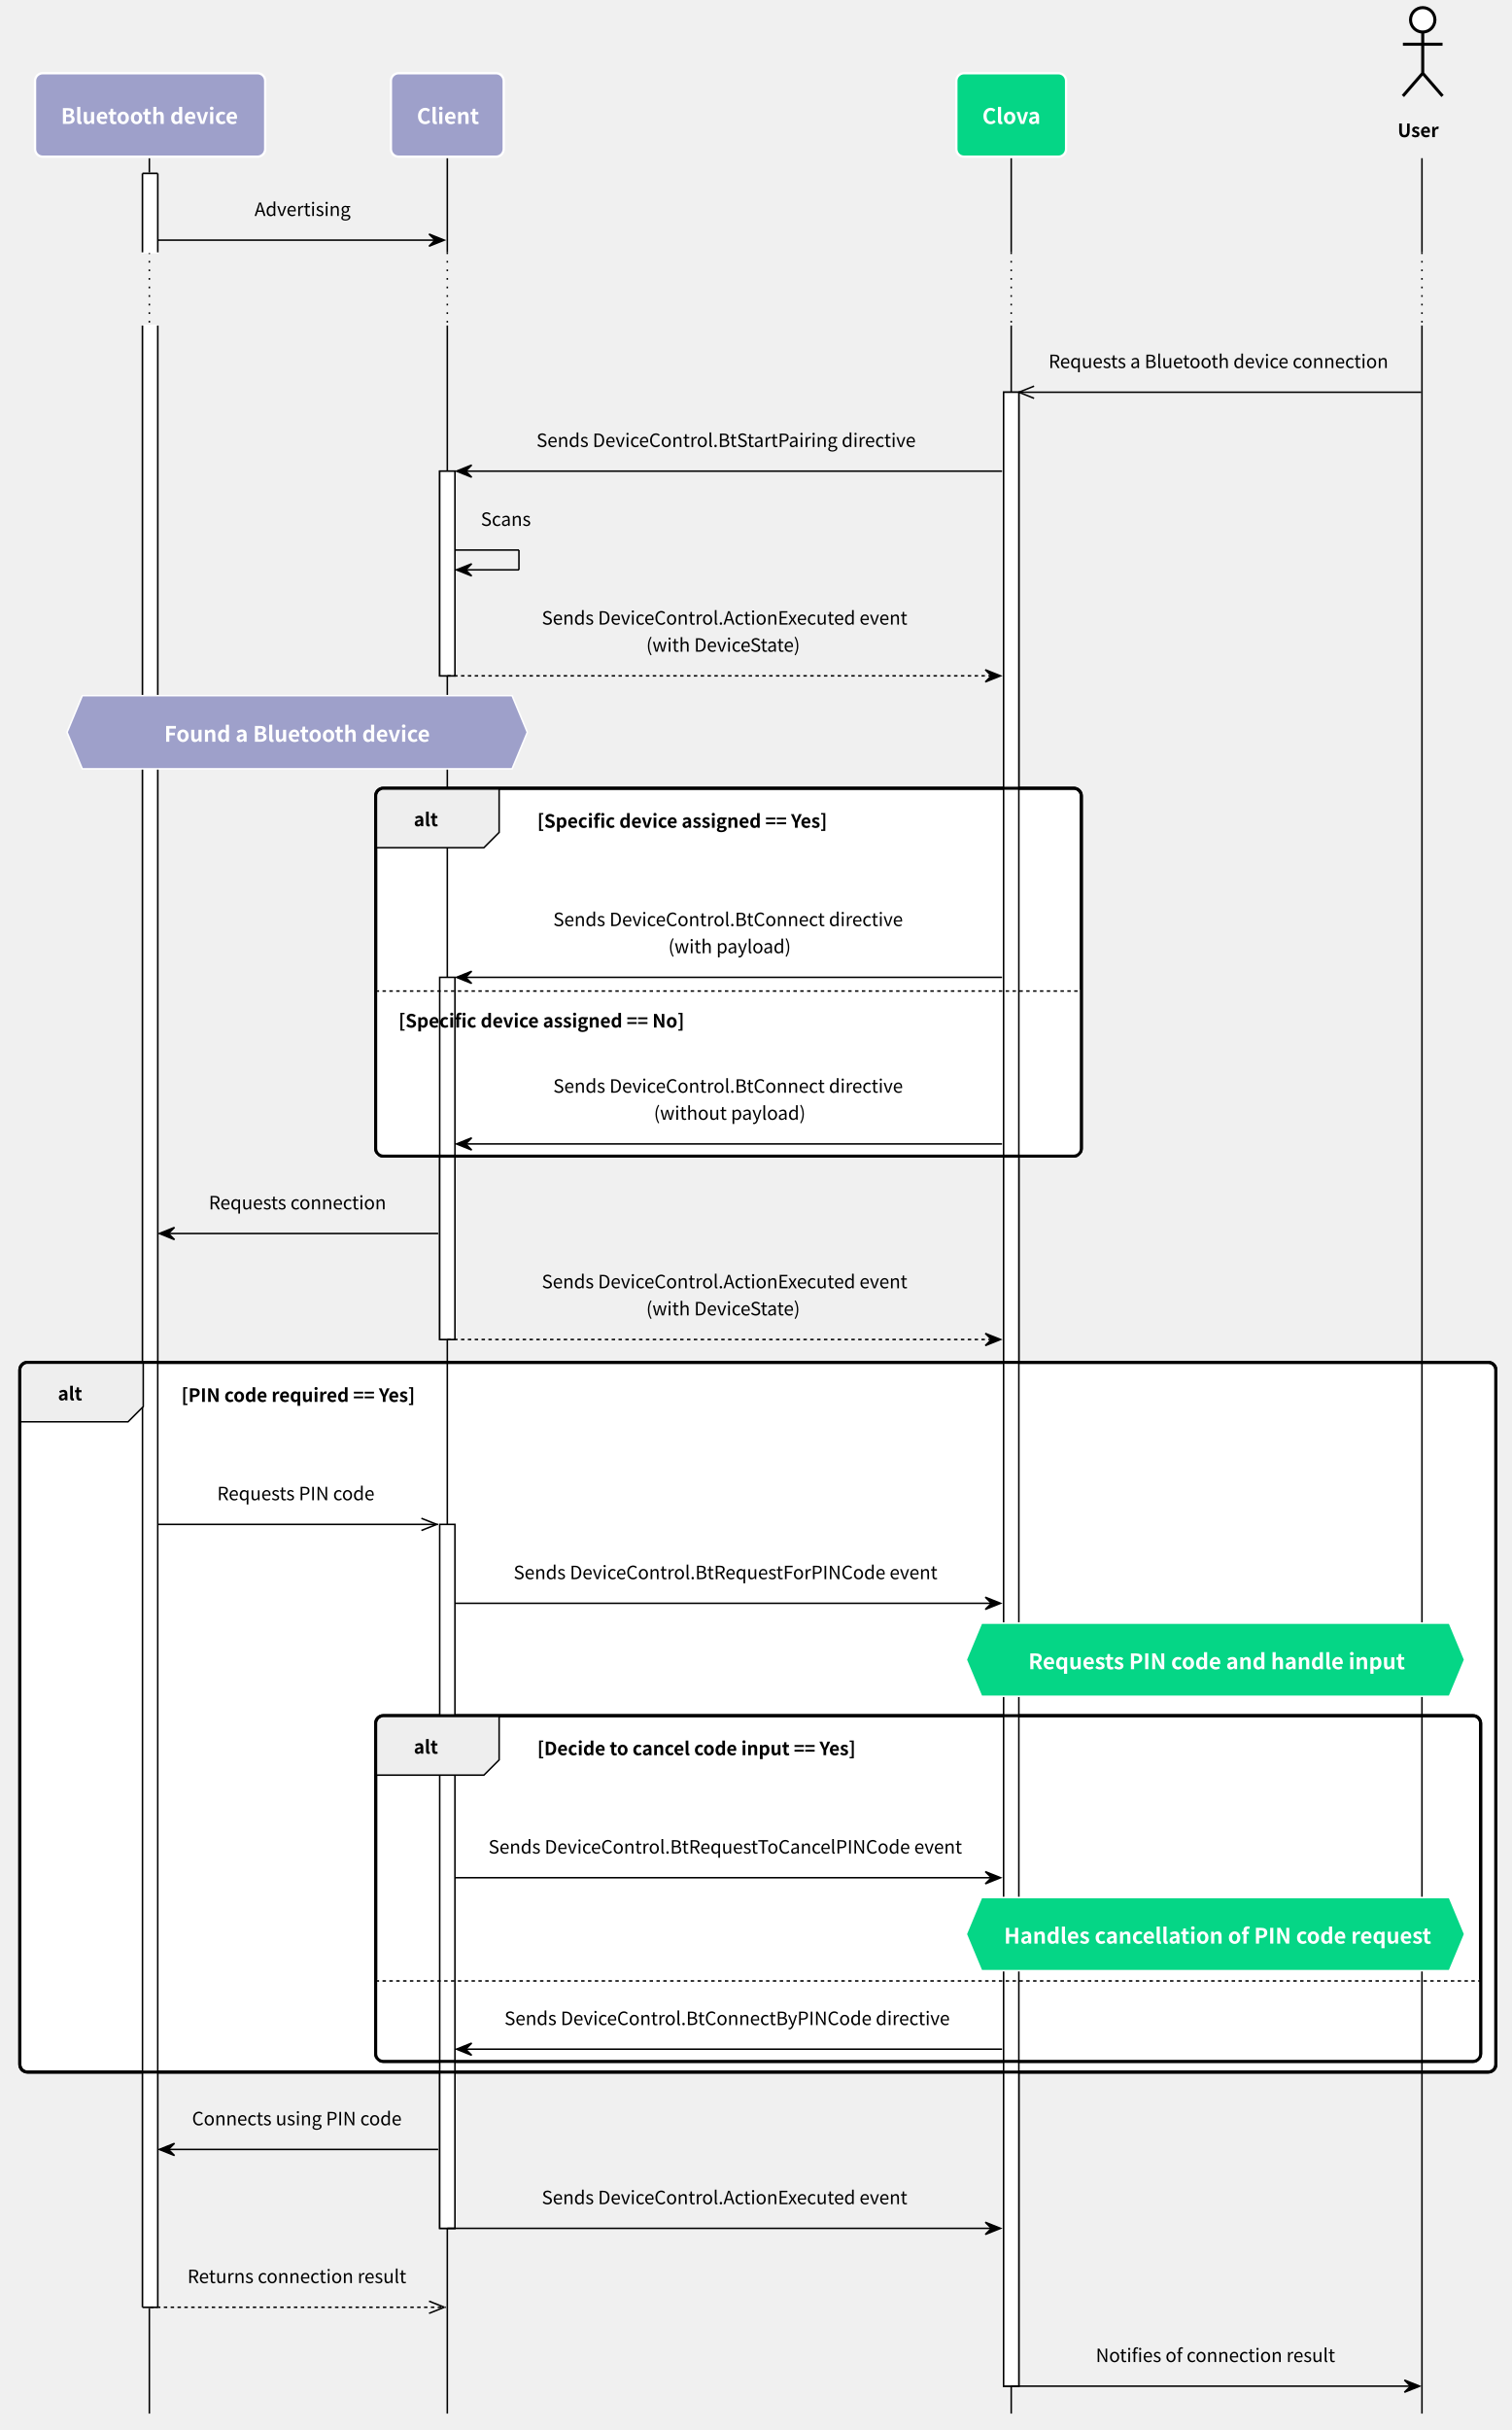
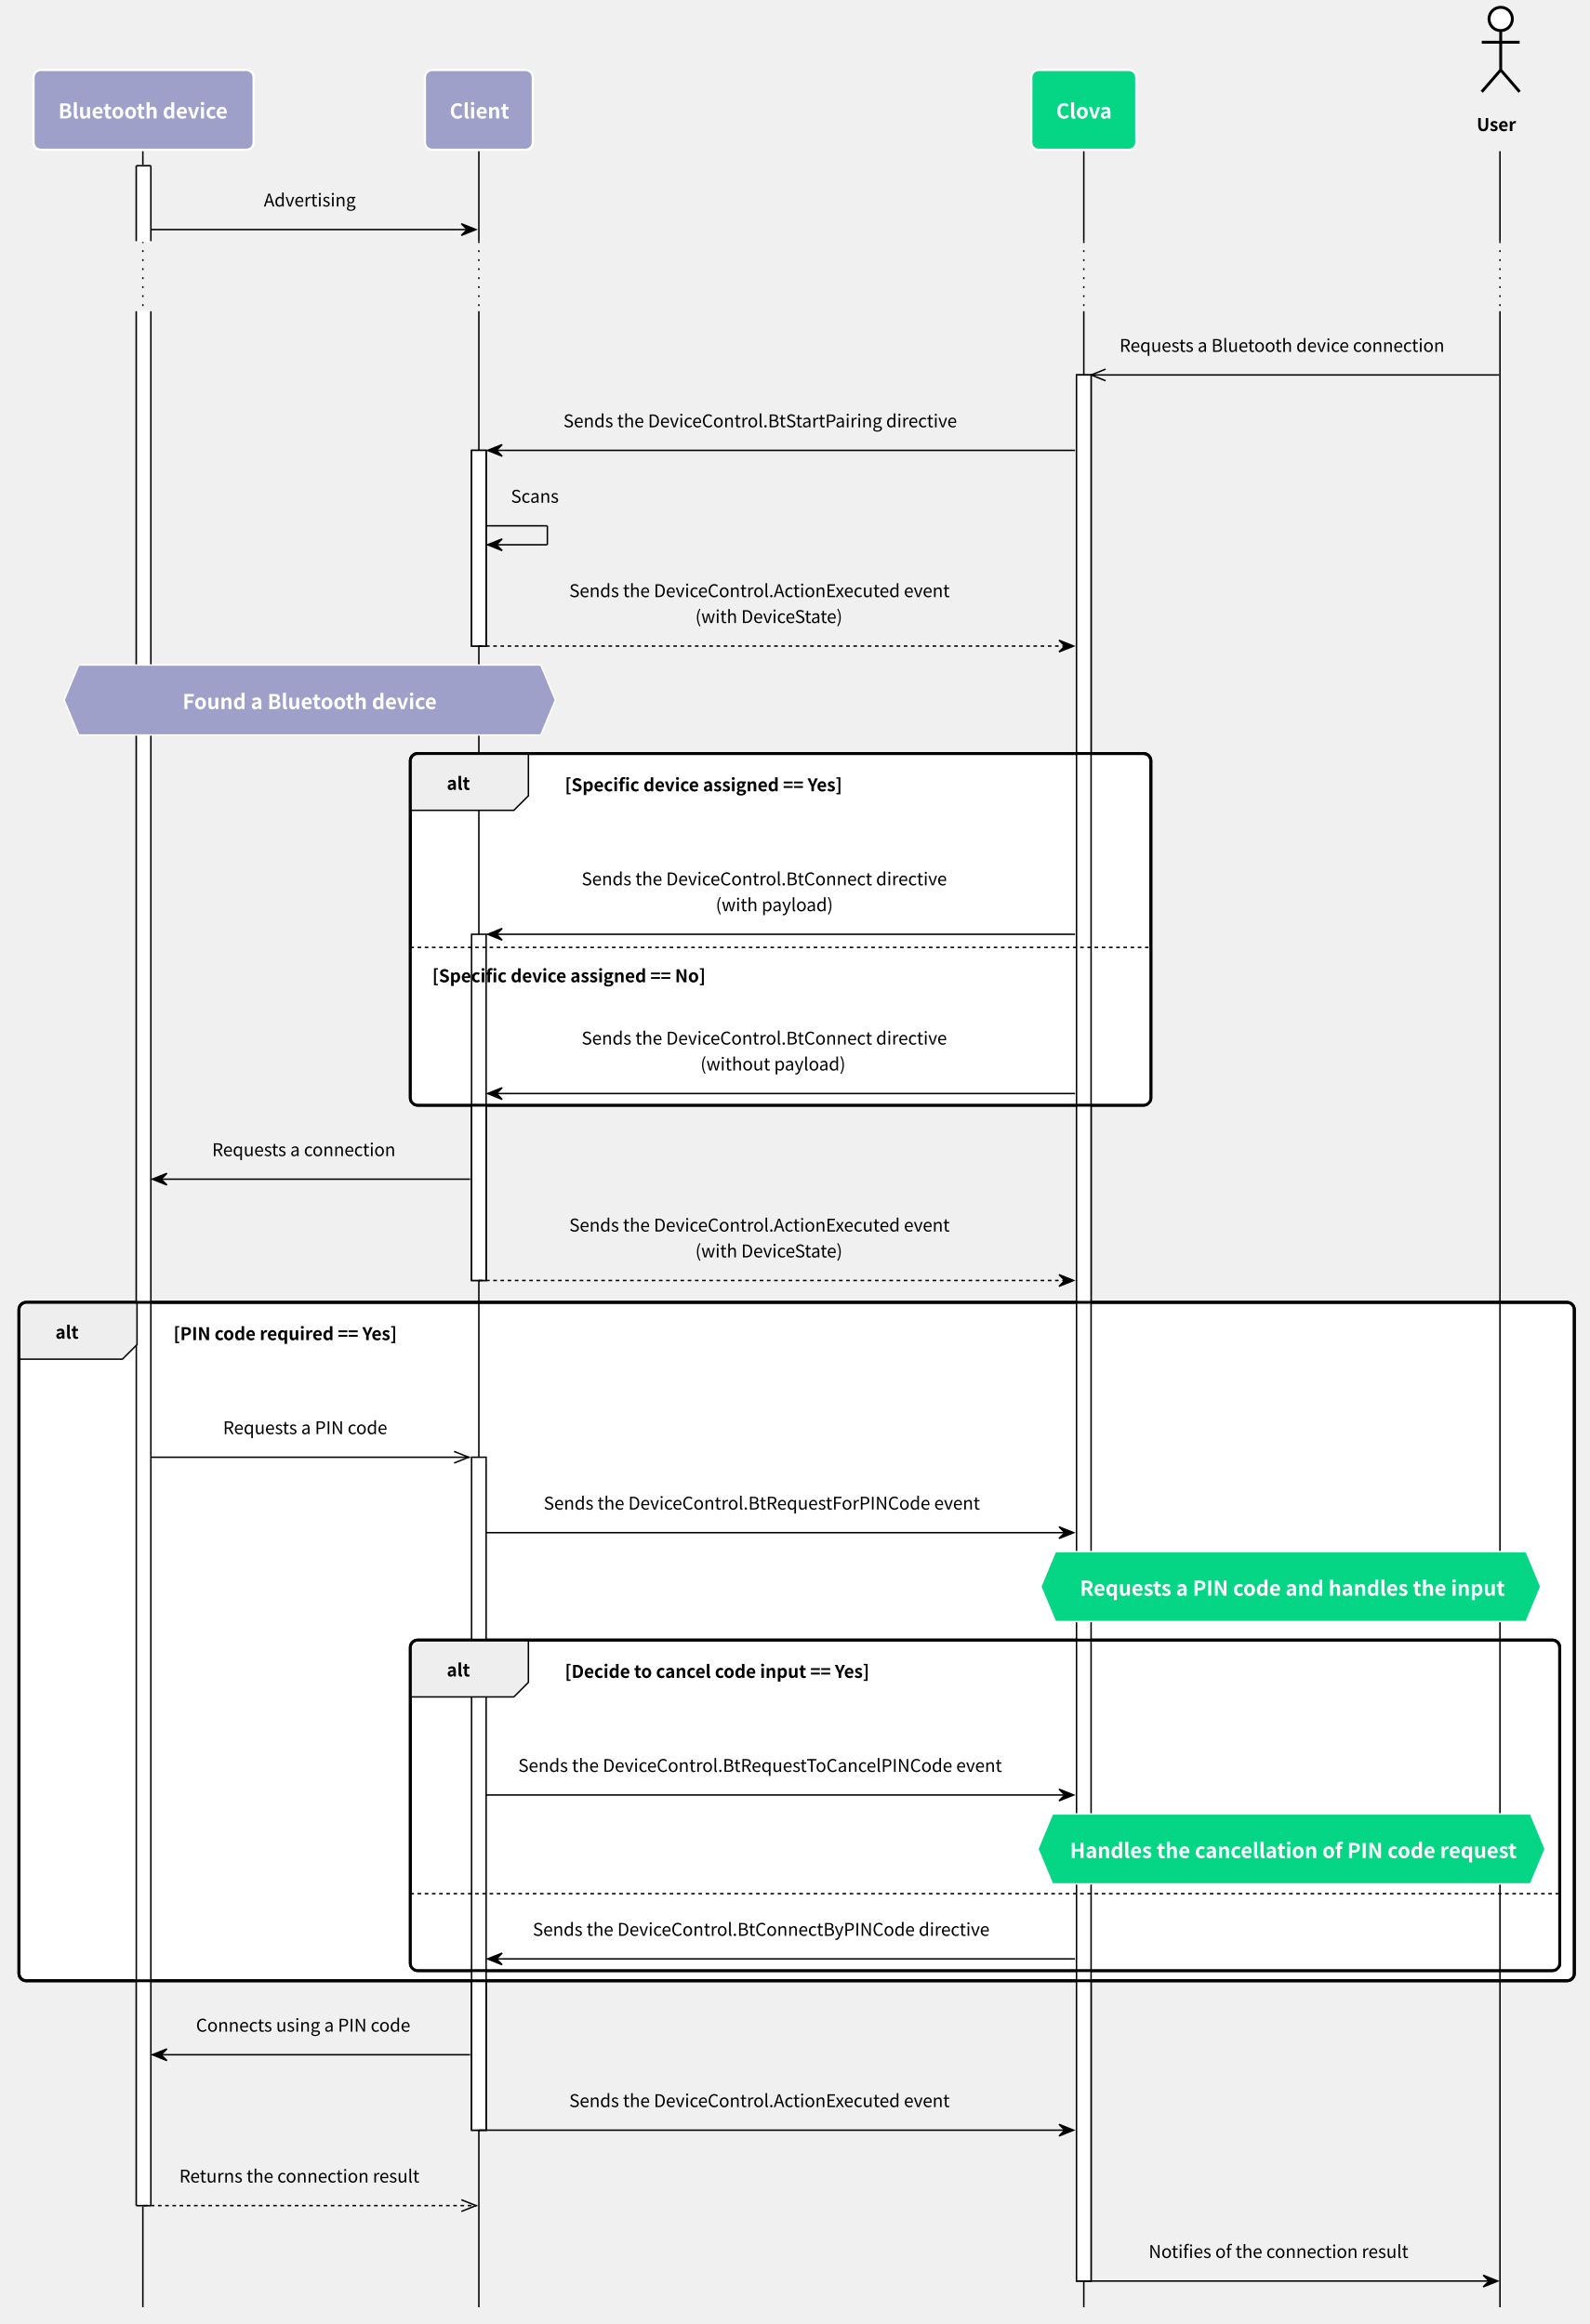
- <svg xmlns="http://www.w3.org/2000/svg" contentScriptType="application/ecmascript" contentStyleType="text/css" height="1419.929px" preserveAspectRatio="none" style="width:883px;height:1419px;" version="1.1" viewBox="0 0 883 1419" width="883.116px" zoomAndPan="magnify">
+ <svg xmlns="http://www.w3.org/2000/svg" contentScriptType="application/ecmascript" contentStyleType="text/css" height="1291.26px" preserveAspectRatio="none" style="width:883px;height:1291px;" version="1.1" viewBox="0 0 883 1291" width="883.238px" zoomAndPan="magnify">
  <defs />
  <g>
-     <rect fill="#FFFFFF" height="46.079" style="stroke: #FFFFFF; stroke-width: 0.89;" width="8.902" x="83.237" y="101.273" />
-     <line style="stroke: #000000; stroke-width: 0.89;" x1="83.237" x2="83.237" y1="101.273" y2="147.352" />
-     <line style="stroke: #000000; stroke-width: 0.89;" x1="92.14" x2="92.14" y1="101.273" y2="147.352" />
-     <line style="stroke: #000000; stroke-width: 0.89;" x1="83.237" x2="92.14" y1="101.273" y2="101.273" />
-     <rect fill="#FFFFFF" height="1157.238" style="stroke: #FFFFFF; stroke-width: 0.89;" width="8.902" x="83.237" y="190.084" />
-     <line style="stroke: #000000; stroke-width: 0.89;" x1="83.237" x2="83.237" y1="190.084" y2="1347.321" />
-     <line style="stroke: #000000; stroke-width: 0.89;" x1="92.14" x2="92.14" y1="190.084" y2="1347.321" />
-     <line style="stroke: #000000; stroke-width: 0.89;" x1="83.237" x2="92.14" y1="1347.321" y2="1347.321" />
-     <rect fill="#FFFFFF" height="119.541" style="stroke: #000000; stroke-width: 0.89;" width="8.902" x="256.834" y="275.119" />
-     <rect fill="#FFFFFF" height="211.485" style="stroke: #000000; stroke-width: 0.89;" width="8.902" x="256.834" y="570.714" />
-     <rect fill="#FFFFFF" height="411.076" style="stroke: #000000; stroke-width: 0.89;" width="8.902" x="256.834" y="890.167" />
-     <rect fill="#FFFFFF" height="1164.36" style="stroke: #000000; stroke-width: 0.89;" width="8.902" x="586.221" y="229.04" />
-     <rect fill="#FFFFFF" height="214.832" rx="4.451" ry="4.451" style="stroke: #000000; stroke-width: 1.78;" width="412.18" x="219.444" y="460.288" />
-     <rect fill="#FFFFFF" height="97.285" style="stroke: none; stroke-width: 0.89;" width="412.18" x="219.444" y="577.836" />
-     <rect fill="#FFFFFF" height="414.423" rx="4.451" ry="4.451" style="stroke: #000000; stroke-width: 1.78;" width="862.195" x="11.573" y="795.552" />
-     <rect fill="#FFFFFF" height="201.87" rx="4.451" ry="4.451" style="stroke: #000000; stroke-width: 1.78;" width="645.422" x="219.444" y="1001.874" />
-     <rect fill="#FFFFFF" height="47.859" style="stroke: none; stroke-width: 0.89;" width="645.422" x="219.444" y="1155.885" />
-     <line style="stroke: #000000; stroke-width: 0.89;" x1="87.243" x2="87.243" y1="92.371" y2="147.352" />
-     <line style="stroke: #000000; stroke-width: 0.89; stroke-dasharray: 1.0,4.0;" x1="87.243" x2="87.243" y1="147.352" y2="190.084" />
-     <line style="stroke: #000000; stroke-width: 0.89;" x1="87.243" x2="87.243" y1="190.084" y2="1409.424" />
-     <line style="stroke: #000000; stroke-width: 0.89;" x1="261.285" x2="261.285" y1="92.371" y2="147.352" />
-     <line style="stroke: #000000; stroke-width: 0.89; stroke-dasharray: 1.0,4.0;" x1="261.285" x2="261.285" y1="147.352" y2="190.084" />
-     <line style="stroke: #000000; stroke-width: 0.89;" x1="261.285" x2="261.285" y1="190.084" y2="1409.424" />
-     <line style="stroke: #000000; stroke-width: 0.89;" x1="590.673" x2="590.673" y1="92.371" y2="147.352" />
-     <line style="stroke: #000000; stroke-width: 0.89; stroke-dasharray: 1.0,4.0;" x1="590.673" x2="590.673" y1="147.352" y2="190.084" />
-     <line style="stroke: #000000; stroke-width: 0.89;" x1="590.673" x2="590.673" y1="190.084" y2="1409.424" />
-     <line style="stroke: #000000; stroke-width: 0.89;" x1="830.592" x2="830.592" y1="92.371" y2="147.352" />
-     <line style="stroke: #000000; stroke-width: 0.89; stroke-dasharray: 1.0,4.0;" x1="830.592" x2="830.592" y1="147.352" y2="190.084" />
-     <line style="stroke: #000000; stroke-width: 0.89;" x1="830.592" x2="830.592" y1="190.084" y2="1409.424" />
-     <rect fill="#9EA0CA" height="48.714" rx="4.451" ry="4.451" style="stroke: #FFFFFF; stroke-width: 1.335;" width="134.426" x="20.476" y="42.767" />
-     <text fill="#FFFFFF" font-family="Noto Sans CJK KR" font-size="12.463" font-weight="bold" lengthAdjust="spacingAndGlyphs" textLength="104.158" x="35.609" y="72.359">Bluetooth device</text>
-     <rect fill="#9EA0CA" height="48.714" rx="4.451" ry="4.451" style="stroke: #FFFFFF; stroke-width: 1.335;" width="65.878" x="228.346" y="42.767" />
-     <text fill="#FFFFFF" font-family="Noto Sans CJK KR" font-size="12.463" font-weight="bold" lengthAdjust="spacingAndGlyphs" textLength="35.609" x="243.48" y="72.359">Client</text>
-     <rect fill="#05D686" height="48.714" rx="4.451" ry="4.451" style="stroke: #FFFFFF; stroke-width: 1.335;" width="64.097" x="558.624" y="42.767" />
-     <text fill="#FFFFFF" font-family="Noto Sans CJK KR" font-size="12.463" font-weight="bold" lengthAdjust="spacingAndGlyphs" textLength="33.829" x="573.758" y="72.359">Clova</text>
-     <text fill="#000000" font-family="Noto Sans CJK KR" font-size="10.683" font-weight="bold" lengthAdjust="spacingAndGlyphs" textLength="24.036" x="816.348" y="80.05">User</text>
-     <ellipse cx="831.037" cy="11.573" fill="#FFFFFF" rx="7.122" ry="7.122" style="stroke: #000000; stroke-width: 1.78;" />
-     <path d="M831.037,18.695 L831.037,42.731 M819.464,25.817 L842.61,25.817 M831.037,42.731 L819.464,56.085 M831.037,42.731 L842.61,56.085 " fill="none" style="stroke: #000000; stroke-width: 1.78;" />
-     <rect fill="#FFFFFF" height="46.079" style="stroke: #FFFFFF; stroke-width: 0.89;" width="8.902" x="83.237" y="101.273" />
-     <line style="stroke: #000000; stroke-width: 0.89;" x1="83.237" x2="83.237" y1="101.273" y2="147.352" />
-     <line style="stroke: #000000; stroke-width: 0.89;" x1="92.14" x2="92.14" y1="101.273" y2="147.352" />
-     <line style="stroke: #000000; stroke-width: 0.89;" x1="83.237" x2="92.14" y1="101.273" y2="101.273" />
-     <rect fill="#FFFFFF" height="1157.238" style="stroke: #FFFFFF; stroke-width: 0.89;" width="8.902" x="83.237" y="190.084" />
-     <line style="stroke: #000000; stroke-width: 0.89;" x1="83.237" x2="83.237" y1="190.084" y2="1347.321" />
-     <line style="stroke: #000000; stroke-width: 0.89;" x1="92.14" x2="92.14" y1="190.084" y2="1347.321" />
-     <line style="stroke: #000000; stroke-width: 0.89;" x1="83.237" x2="92.14" y1="1347.321" y2="1347.321" />
-     <rect fill="#FFFFFF" height="119.541" style="stroke: #000000; stroke-width: 0.89;" width="8.902" x="256.834" y="275.119" />
-     <rect fill="#FFFFFF" height="211.485" style="stroke: #000000; stroke-width: 0.89;" width="8.902" x="256.834" y="570.714" />
-     <rect fill="#FFFFFF" height="411.076" style="stroke: #000000; stroke-width: 0.89;" width="8.902" x="256.834" y="890.167" />
-     <rect fill="#FFFFFF" height="1164.36" style="stroke: #000000; stroke-width: 0.89;" width="8.902" x="586.221" y="229.04" />
-     <polygon fill="#000000" points="250.602,136.669,259.504,140.23,250.602,143.791,254.163,140.23" style="stroke: #000000; stroke-width: 0.89;" />
-     <line style="stroke: #000000; stroke-width: 0.89;" x1="92.14" x2="255.943" y1="140.23" y2="140.23" />
-     <text fill="#000000" font-family="Noto Sans CJK KR" font-size="10.683" lengthAdjust="spacingAndGlyphs" textLength="56.085" x="148.67" y="126.129">Advertising</text>
-     <line style="stroke: #000000; stroke-width: 0.89;" x1="595.124" x2="604.026" y1="229.04" y2="225.479" />
-     <line style="stroke: #000000; stroke-width: 0.89;" x1="595.124" x2="604.026" y1="229.04" y2="232.601" />
-     <line style="stroke: #000000; stroke-width: 0.89;" x1="595.124" x2="830.147" y1="229.04" y2="229.04" />
-     <text fill="#000000" font-family="Noto Sans CJK KR" font-size="10.683" lengthAdjust="spacingAndGlyphs" textLength="201.194" x="612.484" y="214.939">Requests a Bluetooth device connection</text>
-     <polygon fill="#000000" points="275.529,271.558,266.626,275.119,275.529,278.68,271.968,275.119" style="stroke: #000000; stroke-width: 0.89;" />
-     <line style="stroke: #000000; stroke-width: 0.89;" x1="270.187" x2="585.331" y1="275.119" y2="275.119" />
-     <text fill="#000000" font-family="Noto Sans CJK KR" font-size="10.683" lengthAdjust="spacingAndGlyphs" textLength="225.23" x="313.364" y="261.018">Sends DeviceControl.BtStartPairing directive</text>
-     <line style="stroke: #000000; stroke-width: 0.89;" x1="265.736" x2="303.126" y1="321.198" y2="321.198" />
-     <line style="stroke: #000000; stroke-width: 0.89;" x1="303.126" x2="303.126" y1="321.198" y2="332.771" />
-     <line style="stroke: #000000; stroke-width: 0.89;" x1="266.626" x2="303.126" y1="332.771" y2="332.771" />
-     <polygon fill="#000000" points="275.529,329.21,266.626,332.771,275.529,336.332,271.968,332.771" style="stroke: #000000; stroke-width: 0.89;" />
-     <text fill="#000000" font-family="Noto Sans CJK KR" font-size="10.683" lengthAdjust="spacingAndGlyphs" textLength="29.378" x="280.87" y="307.096">Scans</text>
-     <polygon fill="#000000" points="575.539,391.099,584.441,394.66,575.539,398.221,579.1,394.66" style="stroke: #000000; stroke-width: 0.89;" />
-     <line style="stroke: #000000; stroke-width: 0.89; stroke-dasharray: 2.0,2.0;" x1="261.285" x2="580.88" y1="394.66" y2="394.66" />
-     <text fill="#000000" font-family="Noto Sans CJK KR" font-size="10.683" lengthAdjust="spacingAndGlyphs" textLength="214.547" x="316.479" y="364.748">Sends DeviceControl.ActionExecuted event</text>
-     <text fill="#000000" font-family="Noto Sans CJK KR" font-size="10.683" lengthAdjust="spacingAndGlyphs" textLength="92.585" x="377.461" y="380.559">(with DeviceState)</text>
-     <polygon fill="#9EA0CA" points="48.073,406.233,299.12,406.233,308.022,427.599,299.12,448.965,48.073,448.965,39.17,427.599,48.073,406.233" style="stroke: #FFFFFF; stroke-width: 0.89;" />
-     <text fill="#FFFFFF" font-family="Noto Sans CJK KR" font-size="12.463" font-weight="bold" lengthAdjust="spacingAndGlyphs" textLength="155.792" x="95.923" y="433.154">Found a Bluetooth device</text>
-     <path d="M223.895,460.288 L291.553,460.288 L291.553,486.105 L282.651,495.008 L219.444,495.008 L219.444,464.74 " fill="#EEEEEE" style="stroke: #000000; stroke-width: 0.89;" />
-     <rect fill="none" height="214.832" rx="4.451" ry="4.451" style="stroke: #000000; stroke-width: 1.78;" width="412.18" x="219.444" y="460.288" />
-     <text fill="#000000" font-family="Noto Sans CJK KR" font-size="10.683" font-weight="bold" lengthAdjust="spacingAndGlyphs" textLength="14.244" x="241.7" y="482.473">alt</text>
-     <text fill="#000000" font-family="Noto Sans CJK KR" font-size="10.683" font-weight="bold" lengthAdjust="spacingAndGlyphs" textLength="172.706" x="313.809" y="483.363">[Specific device assigned == Yes]</text>
-     <polygon fill="#000000" points="275.529,567.153,266.626,570.714,275.529,574.275,271.968,570.714" style="stroke: #000000; stroke-width: 0.89;" />
-     <line style="stroke: #000000; stroke-width: 0.89;" x1="270.187" x2="585.331" y1="570.714" y2="570.714" />
-     <text fill="#000000" font-family="Noto Sans CJK KR" font-size="10.683" lengthAdjust="spacingAndGlyphs" textLength="205.645" x="323.156" y="540.802">Sends DeviceControl.BtConnect directive</text>
-     <text fill="#000000" font-family="Noto Sans CJK KR" font-size="10.683" lengthAdjust="spacingAndGlyphs" textLength="71.219" x="390.369" y="556.612">(with payload)</text>
-     <line style="stroke: #000000; stroke-width: 0.89; stroke-dasharray: 2.0,2.0;" x1="219.444" x2="631.624" y1="578.726" y2="578.726" />
-     <text fill="#000000" font-family="Noto Sans CJK KR" font-size="10.683" font-weight="bold" lengthAdjust="spacingAndGlyphs" textLength="170.035" x="232.797" y="600.02">[Specific device assigned == No]</text>
-     <polygon fill="#000000" points="275.529,664.438,266.626,667.999,275.529,671.56,271.968,667.999" style="stroke: #000000; stroke-width: 0.89;" />
-     <line style="stroke: #000000; stroke-width: 0.89;" x1="270.187" x2="585.331" y1="667.999" y2="667.999" />
-     <text fill="#000000" font-family="Noto Sans CJK KR" font-size="10.683" lengthAdjust="spacingAndGlyphs" textLength="205.645" x="323.156" y="638.087">Sends DeviceControl.BtConnect directive</text>
-     <text fill="#000000" font-family="Noto Sans CJK KR" font-size="10.683" lengthAdjust="spacingAndGlyphs" textLength="88.133" x="381.912" y="653.897">(without payload)</text>
-     <polygon fill="#000000" points="101.932,716.748,93.03,720.309,101.932,723.87,98.371,720.309" style="stroke: #000000; stroke-width: 0.89;" />
-     <line style="stroke: #000000; stroke-width: 0.89;" x1="96.591" x2="255.943" y1="720.309" y2="720.309" />
-     <text fill="#000000" font-family="Noto Sans CJK KR" font-size="10.683" lengthAdjust="spacingAndGlyphs" textLength="105.048" x="121.963" y="706.208">Requests connection</text>
-     <polygon fill="#000000" points="575.539,778.638,584.441,782.198,575.539,785.759,579.1,782.198" style="stroke: #000000; stroke-width: 0.89;" />
-     <line style="stroke: #000000; stroke-width: 0.89; stroke-dasharray: 2.0,2.0;" x1="261.285" x2="580.88" y1="782.198" y2="782.198" />
-     <text fill="#000000" font-family="Noto Sans CJK KR" font-size="10.683" lengthAdjust="spacingAndGlyphs" textLength="214.547" x="316.479" y="752.287">Sends DeviceControl.ActionExecuted event</text>
-     <text fill="#000000" font-family="Noto Sans CJK KR" font-size="10.683" lengthAdjust="spacingAndGlyphs" textLength="92.585" x="377.461" y="768.097">(with DeviceState)</text>
-     <path d="M16.024,795.552 L83.682,795.552 L83.682,821.369 L74.78,830.271 L11.573,830.271 L11.573,800.003 " fill="#EEEEEE" style="stroke: #000000; stroke-width: 0.89;" />
-     <rect fill="none" height="414.423" rx="4.451" ry="4.451" style="stroke: #000000; stroke-width: 1.78;" width="862.195" x="11.573" y="795.552" />
-     <text fill="#000000" font-family="Noto Sans CJK KR" font-size="10.683" font-weight="bold" lengthAdjust="spacingAndGlyphs" textLength="14.244" x="33.829" y="817.737">alt</text>
-     <text fill="#000000" font-family="Noto Sans CJK KR" font-size="10.683" font-weight="bold" lengthAdjust="spacingAndGlyphs" textLength="140.658" x="105.938" y="818.627">[PIN code required == Yes]</text>
-     <line style="stroke: #000000; stroke-width: 0.89;" x1="255.053" x2="246.151" y1="890.167" y2="886.606" />
-     <line style="stroke: #000000; stroke-width: 0.89;" x1="255.053" x2="246.151" y1="890.167" y2="893.727" />
-     <line style="stroke: #000000; stroke-width: 0.89;" x1="92.14" x2="255.943" y1="890.167" y2="890.167" />
-     <text fill="#000000" font-family="Noto Sans CJK KR" font-size="10.683" lengthAdjust="spacingAndGlyphs" textLength="95.255" x="126.859" y="876.065">Requests PIN code</text>
-     <polygon fill="#000000" points="575.539,932.684,584.441,936.245,575.539,939.806,579.1,936.245" style="stroke: #000000; stroke-width: 0.89;" />
-     <line style="stroke: #000000; stroke-width: 0.89;" x1="265.736" x2="580.88" y1="936.245" y2="936.245" />
-     <text fill="#000000" font-family="Noto Sans CJK KR" font-size="10.683" lengthAdjust="spacingAndGlyphs" textLength="251.937" x="300.01" y="922.144">Sends DeviceControl.BtRequestForPINCode event</text>
-     <polygon fill="#05D686" points="573.313,947.818,846.616,947.818,855.519,969.184,846.616,990.55,573.313,990.55,564.411,969.184,573.313,947.818" style="stroke: #FFFFFF; stroke-width: 0.89;" />
-     <text fill="#FFFFFF" font-family="Noto Sans CJK KR" font-size="12.463" font-weight="bold" lengthAdjust="spacingAndGlyphs" textLength="218.999" x="600.688" y="974.739">Requests PIN code and handle input</text>
-     <path d="M223.895,1001.874 L291.553,1001.874 L291.553,1027.69 L282.651,1036.593 L219.444,1036.593 L219.444,1006.325 " fill="#EEEEEE" style="stroke: #000000; stroke-width: 0.89;" />
-     <rect fill="none" height="201.87" rx="4.451" ry="4.451" style="stroke: #000000; stroke-width: 1.78;" width="645.422" x="219.444" y="1001.874" />
-     <text fill="#000000" font-family="Noto Sans CJK KR" font-size="10.683" font-weight="bold" lengthAdjust="spacingAndGlyphs" textLength="14.244" x="241.7" y="1024.058">alt</text>
-     <text fill="#000000" font-family="Noto Sans CJK KR" font-size="10.683" font-weight="bold" lengthAdjust="spacingAndGlyphs" textLength="192.291" x="313.809" y="1024.948">[Decide to cancel code input == Yes]</text>
-     <polygon fill="#000000" points="575.539,1092.927,584.441,1096.488,575.539,1100.049,579.1,1096.488" style="stroke: #000000; stroke-width: 0.89;" />
-     <line style="stroke: #000000; stroke-width: 0.89;" x1="265.736" x2="580.88" y1="1096.488" y2="1096.488" />
-     <text fill="#000000" font-family="Noto Sans CJK KR" font-size="10.683" lengthAdjust="spacingAndGlyphs" textLength="281.315" x="285.321" y="1082.387">Sends DeviceControl.BtRequestToCancelPINCode event</text>
-     <polygon fill="#05D686" points="573.313,1108.061,846.616,1108.061,855.519,1129.427,846.616,1150.793,573.313,1150.793,564.411,1129.427,573.313,1108.061" style="stroke: #FFFFFF; stroke-width: 0.89;" />
-     <text fill="#FFFFFF" font-family="Noto Sans CJK KR" font-size="12.463" font-weight="bold" lengthAdjust="spacingAndGlyphs" textLength="247.486" x="586.444" y="1134.982">Handles cancellation of PIN code request</text>
-     <line style="stroke: #000000; stroke-width: 0.89; stroke-dasharray: 2.0,2.0;" x1="219.444" x2="864.866" y1="1156.775" y2="1156.775" />
-     <polygon fill="#000000" points="275.529,1193.061,266.626,1196.622,275.529,1200.183,271.968,1196.622" style="stroke: #000000; stroke-width: 0.89;" />
-     <line style="stroke: #000000; stroke-width: 0.89;" x1="270.187" x2="585.331" y1="1196.622" y2="1196.622" />
-     <text fill="#000000" font-family="Noto Sans CJK KR" font-size="10.683" lengthAdjust="spacingAndGlyphs" textLength="262.62" x="294.669" y="1182.521">Sends DeviceControl.BtConnectByPINCode directive</text>
-     <polygon fill="#000000" points="101.932,1251.603,93.03,1255.164,101.932,1258.725,98.371,1255.164" style="stroke: #000000; stroke-width: 0.89;" />
-     <line style="stroke: #000000; stroke-width: 0.89;" x1="96.591" x2="255.943" y1="1255.164" y2="1255.164" />
-     <text fill="#000000" font-family="Noto Sans CJK KR" font-size="10.683" lengthAdjust="spacingAndGlyphs" textLength="124.633" x="112.17" y="1241.063">Connects using PIN code</text>
-     <polygon fill="#000000" points="575.539,1297.682,584.441,1301.243,575.539,1304.804,579.1,1301.243" style="stroke: #000000; stroke-width: 0.89;" />
-     <line style="stroke: #000000; stroke-width: 0.89;" x1="261.285" x2="580.88" y1="1301.243" y2="1301.243" />
-     <text fill="#000000" font-family="Noto Sans CJK KR" font-size="10.683" lengthAdjust="spacingAndGlyphs" textLength="214.547" x="316.479" y="1287.141">Sends DeviceControl.ActionExecuted event</text>
-     <line style="stroke: #000000; stroke-width: 0.89;" x1="259.504" x2="250.602" y1="1347.321" y2="1343.76" />
-     <line style="stroke: #000000; stroke-width: 0.89;" x1="259.504" x2="250.602" y1="1347.321" y2="1350.882" />
-     <line style="stroke: #000000; stroke-width: 0.89; stroke-dasharray: 2.0,2.0;" x1="87.688" x2="260.394" y1="1347.321" y2="1347.321" />
-     <text fill="#000000" font-family="Noto Sans CJK KR" font-size="10.683" lengthAdjust="spacingAndGlyphs" textLength="129.975" x="109.499" y="1333.22">Returns connection result</text>
-     <polygon fill="#000000" points="820.354,1389.839,829.256,1393.4,820.354,1396.961,823.915,1393.4" style="stroke: #000000; stroke-width: 0.89;" />
-     <line style="stroke: #000000; stroke-width: 0.89;" x1="590.673" x2="825.696" y1="1393.4" y2="1393.4" />
-     <text fill="#000000" font-family="Noto Sans CJK KR" font-size="10.683" lengthAdjust="spacingAndGlyphs" textLength="141.548" x="640.081" y="1379.299">Notifies of connection result</text>
+     <rect fill="#FFFFFF" height="41.903" style="stroke: #FFFFFF; stroke-width: 0.81;" width="8.096" x="75.695" y="92.096" />
+     <line style="stroke: #000000; stroke-width: 0.81;" x1="75.695" x2="75.695" y1="92.096" y2="134" />
+     <line style="stroke: #000000; stroke-width: 0.81;" x1="83.79" x2="83.79" y1="92.096" y2="134" />
+     <line style="stroke: #000000; stroke-width: 0.81;" x1="75.695" x2="83.79" y1="92.096" y2="92.096" />
+     <rect fill="#FFFFFF" height="1052.373" style="stroke: #FFFFFF; stroke-width: 0.81;" width="8.096" x="75.695" y="172.859" />
+     <line style="stroke: #000000; stroke-width: 0.81;" x1="75.695" x2="75.695" y1="172.859" y2="1225.232" />
+     <line style="stroke: #000000; stroke-width: 0.81;" x1="83.79" x2="83.79" y1="172.859" y2="1225.232" />
+     <line style="stroke: #000000; stroke-width: 0.81;" x1="75.695" x2="83.79" y1="1225.232" y2="1225.232" />
+     <rect fill="#FFFFFF" height="108.709" style="stroke: #000000; stroke-width: 0.81;" width="8.096" x="261.895" y="250.189" />
+     <rect fill="#FFFFFF" height="192.321" style="stroke: #000000; stroke-width: 0.81;" width="8.096" x="261.895" y="518.998" />
+     <rect fill="#FFFFFF" height="373.826" style="stroke: #000000; stroke-width: 0.81;" width="8.096" x="261.895" y="809.503" />
+     <rect fill="#FFFFFF" height="1058.85" style="stroke: #000000; stroke-width: 0.81;" width="8.096" x="597.866" y="208.286" />
+     <rect fill="#FFFFFF" height="195.365" rx="4.048" ry="4.048" style="stroke: #000000; stroke-width: 1.619;" width="411.26" x="227.893" y="418.579" />
+     <rect fill="#FFFFFF" height="88.469" style="stroke: none; stroke-width: 0.81;" width="411.26" x="227.893" y="525.474" />
+     <rect fill="#FFFFFF" height="376.87" rx="4.048" ry="4.048" style="stroke: #000000; stroke-width: 1.619;" width="863.809" x="10.524" y="723.462" />
+     <rect fill="#FFFFFF" height="183.578" rx="4.048" ry="4.048" style="stroke: #000000; stroke-width: 1.619;" width="638.344" x="227.893" y="911.087" />
+     <rect fill="#FFFFFF" height="43.522" style="stroke: none; stroke-width: 0.81;" width="638.344" x="227.893" y="1051.143" />
+     <line style="stroke: #000000; stroke-width: 0.81;" x1="79.338" x2="79.338" y1="84.001" y2="134" />
+     <line style="stroke: #000000; stroke-width: 0.81; stroke-dasharray: 1.0,4.0;" x1="79.338" x2="79.338" y1="134" y2="172.859" />
+     <line style="stroke: #000000; stroke-width: 0.81;" x1="79.338" x2="79.338" y1="172.859" y2="1281.707" />
+     <line style="stroke: #000000; stroke-width: 0.81;" x1="265.943" x2="265.943" y1="84.001" y2="134" />
+     <line style="stroke: #000000; stroke-width: 0.81; stroke-dasharray: 1.0,4.0;" x1="265.943" x2="265.943" y1="134" y2="172.859" />
+     <line style="stroke: #000000; stroke-width: 0.81;" x1="265.943" x2="265.943" y1="172.859" y2="1281.707" />
+     <line style="stroke: #000000; stroke-width: 0.81;" x1="601.913" x2="601.913" y1="84.001" y2="134" />
+     <line style="stroke: #000000; stroke-width: 0.81; stroke-dasharray: 1.0,4.0;" x1="601.913" x2="601.913" y1="134" y2="172.859" />
+     <line style="stroke: #000000; stroke-width: 0.81;" x1="601.913" x2="601.913" y1="172.859" y2="1281.707" />
+     <line style="stroke: #000000; stroke-width: 0.81;" x1="833.045" x2="833.045" y1="84.001" y2="134" />
+     <line style="stroke: #000000; stroke-width: 0.81; stroke-dasharray: 1.0,4.0;" x1="833.045" x2="833.045" y1="134" y2="172.859" />
+     <line style="stroke: #000000; stroke-width: 0.81;" x1="833.045" x2="833.045" y1="172.859" y2="1281.707" />
+     <rect fill="#9EA0CA" height="44.3" rx="4.048" ry="4.048" style="stroke: #FFFFFF; stroke-width: 1.214;" width="122.245" x="18.62" y="38.892" />
+     <text fill="#FFFFFF" font-family="Noto Sans CJK KR" font-size="11.334" font-weight="bold" lengthAdjust="spacingAndGlyphs" textLength="94.719" x="32.383" y="65.802">Bluetooth device</text>
+     <rect fill="#9EA0CA" height="44.3" rx="4.048" ry="4.048" style="stroke: #FFFFFF; stroke-width: 1.214;" width="59.908" x="235.989" y="38.892" />
+     <text fill="#FFFFFF" font-family="Noto Sans CJK KR" font-size="11.334" font-weight="bold" lengthAdjust="spacingAndGlyphs" textLength="32.383" x="249.752" y="65.802">Client</text>
+     <rect fill="#05D686" height="44.3" rx="4.048" ry="4.048" style="stroke: #FFFFFF; stroke-width: 1.214;" width="58.289" x="572.769" y="38.892" />
+     <text fill="#FFFFFF" font-family="Noto Sans CJK KR" font-size="11.334" font-weight="bold" lengthAdjust="spacingAndGlyphs" textLength="30.764" x="586.532" y="65.802">Clova</text>
+     <text fill="#000000" font-family="Noto Sans CJK KR" font-size="9.715" font-weight="bold" lengthAdjust="spacingAndGlyphs" textLength="21.858" x="820.092" y="72.796">User</text>
+     <ellipse cx="833.45" cy="10.524" fill="#FFFFFF" rx="6.476" ry="6.476" style="stroke: #000000; stroke-width: 1.619;" />
+     <path d="M833.45,17.001 L833.45,38.859 M822.926,23.477 L843.974,23.477 M833.45,38.859 L822.926,51.003 M833.45,38.859 L843.974,51.003 " fill="none" style="stroke: #000000; stroke-width: 1.619;" />
+     <rect fill="#FFFFFF" height="41.903" style="stroke: #FFFFFF; stroke-width: 0.81;" width="8.096" x="75.695" y="92.096" />
+     <line style="stroke: #000000; stroke-width: 0.81;" x1="75.695" x2="75.695" y1="92.096" y2="134" />
+     <line style="stroke: #000000; stroke-width: 0.81;" x1="83.79" x2="83.79" y1="92.096" y2="134" />
+     <line style="stroke: #000000; stroke-width: 0.81;" x1="75.695" x2="83.79" y1="92.096" y2="92.096" />
+     <rect fill="#FFFFFF" height="1052.373" style="stroke: #FFFFFF; stroke-width: 0.81;" width="8.096" x="75.695" y="172.859" />
+     <line style="stroke: #000000; stroke-width: 0.81;" x1="75.695" x2="75.695" y1="172.859" y2="1225.232" />
+     <line style="stroke: #000000; stroke-width: 0.81;" x1="83.79" x2="83.79" y1="172.859" y2="1225.232" />
+     <line style="stroke: #000000; stroke-width: 0.81;" x1="75.695" x2="83.79" y1="1225.232" y2="1225.232" />
+     <rect fill="#FFFFFF" height="108.709" style="stroke: #000000; stroke-width: 0.81;" width="8.096" x="261.895" y="250.189" />
+     <rect fill="#FFFFFF" height="192.321" style="stroke: #000000; stroke-width: 0.81;" width="8.096" x="261.895" y="518.998" />
+     <rect fill="#FFFFFF" height="373.826" style="stroke: #000000; stroke-width: 0.81;" width="8.096" x="261.895" y="809.503" />
+     <rect fill="#FFFFFF" height="1058.85" style="stroke: #000000; stroke-width: 0.81;" width="8.096" x="597.866" y="208.286" />
+     <polygon fill="#000000" points="256.228,124.285,264.324,127.523,256.228,130.761,259.466,127.523" style="stroke: #000000; stroke-width: 0.81;" />
+     <line style="stroke: #000000; stroke-width: 0.81;" x1="83.79" x2="261.086" y1="127.523" y2="127.523" />
+     <text fill="#000000" font-family="Noto Sans CJK KR" font-size="9.715" lengthAdjust="spacingAndGlyphs" textLength="56.67" x="146.532" y="114.7">Advertising</text>
+     <line style="stroke: #000000; stroke-width: 0.81;" x1="605.961" x2="614.057" y1="208.286" y2="205.047" />
+     <line style="stroke: #000000; stroke-width: 0.81;" x1="605.961" x2="614.057" y1="208.286" y2="211.524" />
+     <line style="stroke: #000000; stroke-width: 0.81;" x1="605.961" x2="832.64" y1="208.286" y2="208.286" />
+     <text fill="#000000" font-family="Noto Sans CJK KR" font-size="9.715" lengthAdjust="spacingAndGlyphs" textLength="195.915" x="621.748" y="195.462">Requests a Bluetooth device connection</text>
+     <polygon fill="#000000" points="278.896,246.951,270.8,250.189,278.896,253.427,275.658,250.189" style="stroke: #000000; stroke-width: 0.81;" />
+     <line style="stroke: #000000; stroke-width: 0.81;" x1="274.039" x2="597.056" y1="250.189" y2="250.189" />
+     <text fill="#000000" font-family="Noto Sans CJK KR" font-size="9.715" lengthAdjust="spacingAndGlyphs" textLength="242.061" x="312.898" y="237.365">Sends the DeviceControl.BtStartPairing directive</text>
+     <line style="stroke: #000000; stroke-width: 0.81;" x1="269.991" x2="303.993" y1="292.092" y2="292.092" />
+     <line style="stroke: #000000; stroke-width: 0.81;" x1="303.993" x2="303.993" y1="292.092" y2="302.616" />
+     <line style="stroke: #000000; stroke-width: 0.81;" x1="270.8" x2="303.993" y1="302.616" y2="302.616" />
+     <polygon fill="#000000" points="278.896,299.378,270.8,302.616,278.896,305.855,275.658,302.616" style="stroke: #000000; stroke-width: 0.81;" />
+     <text fill="#000000" font-family="Noto Sans CJK KR" font-size="9.715" lengthAdjust="spacingAndGlyphs" textLength="28.335" x="283.753" y="279.268">Scans</text>
+     <polygon fill="#000000" points="588.151,355.659,596.247,358.897,588.151,362.136,591.389,358.897" style="stroke: #000000; stroke-width: 0.81;" />
+     <line style="stroke: #000000; stroke-width: 0.81; stroke-dasharray: 2.0,2.0;" x1="265.943" x2="593.008" y1="358.897" y2="358.897" />
+     <text fill="#000000" font-family="Noto Sans CJK KR" font-size="9.715" lengthAdjust="spacingAndGlyphs" textLength="231.536" x="316.136" y="331.696">Sends the DeviceControl.ActionExecuted event</text>
+     <text fill="#000000" font-family="Noto Sans CJK KR" font-size="9.715" lengthAdjust="spacingAndGlyphs" textLength="91.481" x="386.164" y="346.074">(with DeviceState)</text>
+     <polygon fill="#9EA0CA" points="43.717,369.422,300.35,369.422,308.445,388.851,300.35,408.281,43.717,408.281,35.621,388.851,43.717,369.422" style="stroke: #FFFFFF; stroke-width: 0.81;" />
+     <text fill="#FFFFFF" font-family="Noto Sans CJK KR" font-size="11.334" font-weight="bold" lengthAdjust="spacingAndGlyphs" textLength="141.674" x="101.398" y="393.903">Found a Bluetooth device</text>
+     <path d="M231.941,418.579 L293.468,418.579 L293.468,442.056 L285.373,450.152 L227.893,450.152 L227.893,422.627 " fill="#EEEEEE" style="stroke: #000000; stroke-width: 0.81;" />
+     <rect fill="none" height="195.365" rx="4.048" ry="4.048" style="stroke: #000000; stroke-width: 1.619;" width="411.26" x="227.893" y="418.579" />
+     <text fill="#000000" font-family="Noto Sans CJK KR" font-size="9.715" font-weight="bold" lengthAdjust="spacingAndGlyphs" textLength="12.953" x="248.132" y="438.753">alt</text>
+     <text fill="#000000" font-family="Noto Sans CJK KR" font-size="9.715" font-weight="bold" lengthAdjust="spacingAndGlyphs" textLength="157.056" x="313.707" y="439.563">[Specific device assigned == Yes]</text>
+     <polygon fill="#000000" points="278.896,515.759,270.8,518.998,278.896,522.236,275.658,518.998" style="stroke: #000000; stroke-width: 0.81;" />
+     <line style="stroke: #000000; stroke-width: 0.81;" x1="274.039" x2="597.056" y1="518.998" y2="518.998" />
+     <text fill="#000000" font-family="Noto Sans CJK KR" font-size="9.715" lengthAdjust="spacingAndGlyphs" textLength="221.821" x="323.017" y="491.796">Sends the DeviceControl.BtConnect directive</text>
+     <text fill="#000000" font-family="Noto Sans CJK KR" font-size="9.715" lengthAdjust="spacingAndGlyphs" textLength="72.861" x="397.498" y="506.174">(with payload)</text>
+     <line style="stroke: #000000; stroke-width: 0.81; stroke-dasharray: 2.0,2.0;" x1="227.893" x2="639.154" y1="526.284" y2="526.284" />
+     <text fill="#000000" font-family="Noto Sans CJK KR" font-size="9.715" font-weight="bold" lengthAdjust="spacingAndGlyphs" textLength="154.627" x="240.037" y="545.649">[Specific device assigned == No]</text>
+     <polygon fill="#000000" points="278.896,604.229,270.8,607.467,278.896,610.705,275.658,607.467" style="stroke: #000000; stroke-width: 0.81;" />
+     <line style="stroke: #000000; stroke-width: 0.81;" x1="274.039" x2="597.056" y1="607.467" y2="607.467" />
+     <text fill="#000000" font-family="Noto Sans CJK KR" font-size="9.715" lengthAdjust="spacingAndGlyphs" textLength="221.821" x="323.017" y="580.266">Sends the DeviceControl.BtConnect directive</text>
+     <text fill="#000000" font-family="Noto Sans CJK KR" font-size="9.715" lengthAdjust="spacingAndGlyphs" textLength="89.862" x="388.997" y="594.644">(without payload)</text>
+     <polygon fill="#000000" points="92.695,651.799,84.6,655.037,92.695,658.276,89.457,655.037" style="stroke: #000000; stroke-width: 0.81;" />
+     <line style="stroke: #000000; stroke-width: 0.81;" x1="87.838" x2="261.086" y1="655.037" y2="655.037" />
+     <text fill="#000000" font-family="Noto Sans CJK KR" font-size="9.715" lengthAdjust="spacingAndGlyphs" textLength="110.101" x="117.792" y="642.214">Requests a connection</text>
+     <polygon fill="#000000" points="588.151,708.08,596.247,711.318,588.151,714.557,591.389,711.318" style="stroke: #000000; stroke-width: 0.81;" />
+     <line style="stroke: #000000; stroke-width: 0.81; stroke-dasharray: 2.0,2.0;" x1="265.943" x2="593.008" y1="711.318" y2="711.318" />
+     <text fill="#000000" font-family="Noto Sans CJK KR" font-size="9.715" lengthAdjust="spacingAndGlyphs" textLength="231.536" x="316.136" y="684.117">Sends the DeviceControl.ActionExecuted event</text>
+     <text fill="#000000" font-family="Noto Sans CJK KR" font-size="9.715" lengthAdjust="spacingAndGlyphs" textLength="91.481" x="386.164" y="698.495">(with DeviceState)</text>
+     <path d="M14.572,723.462 L76.099,723.462 L76.099,746.939 L68.004,755.035 L10.524,755.035 L10.524,727.51 " fill="#EEEEEE" style="stroke: #000000; stroke-width: 0.81;" />
+     <rect fill="none" height="376.87" rx="4.048" ry="4.048" style="stroke: #000000; stroke-width: 1.619;" width="863.809" x="10.524" y="723.462" />
+     <text fill="#000000" font-family="Noto Sans CJK KR" font-size="9.715" font-weight="bold" lengthAdjust="spacingAndGlyphs" textLength="12.953" x="30.764" y="743.636">alt</text>
+     <text fill="#000000" font-family="Noto Sans CJK KR" font-size="9.715" font-weight="bold" lengthAdjust="spacingAndGlyphs" textLength="127.912" x="96.338" y="744.446">[PIN code required == Yes]</text>
+     <line style="stroke: #000000; stroke-width: 0.81;" x1="260.276" x2="252.18" y1="809.503" y2="806.265" />
+     <line style="stroke: #000000; stroke-width: 0.81;" x1="260.276" x2="252.18" y1="809.503" y2="812.741" />
+     <line style="stroke: #000000; stroke-width: 0.81;" x1="83.79" x2="261.086" y1="809.503" y2="809.503" />
+     <text fill="#000000" font-family="Noto Sans CJK KR" font-size="9.715" lengthAdjust="spacingAndGlyphs" textLength="97.958" x="123.864" y="796.679">Requests a PIN code</text>
+     <polygon fill="#000000" points="588.151,848.168,596.247,851.406,588.151,854.644,591.389,851.406" style="stroke: #000000; stroke-width: 0.81;" />
+     <line style="stroke: #000000; stroke-width: 0.81;" x1="269.991" x2="593.008" y1="851.406" y2="851.406" />
+     <text fill="#000000" font-family="Noto Sans CJK KR" font-size="9.715" lengthAdjust="spacingAndGlyphs" textLength="263.919" x="301.969" y="838.582">Sends the DeviceControl.BtRequestForPINCode event</text>
+     <polygon fill="#05D686" points="586.127,861.931,847.617,861.931,855.713,881.36,847.617,900.79,586.127,900.79,578.031,881.36,586.127,861.931" style="stroke: #FFFFFF; stroke-width: 0.81;" />
+     <text fill="#FFFFFF" font-family="Noto Sans CJK KR" font-size="11.334" font-weight="bold" lengthAdjust="spacingAndGlyphs" textLength="234.775" x="599.687" y="886.412">Requests a PIN code and handles the input</text>
+     <path d="M231.941,911.087 L293.468,911.087 L293.468,934.565 L285.373,942.66 L227.893,942.66 L227.893,915.135 " fill="#EEEEEE" style="stroke: #000000; stroke-width: 0.81;" />
+     <rect fill="none" height="183.578" rx="4.048" ry="4.048" style="stroke: #000000; stroke-width: 1.619;" width="638.344" x="227.893" y="911.087" />
+     <text fill="#000000" font-family="Noto Sans CJK KR" font-size="9.715" font-weight="bold" lengthAdjust="spacingAndGlyphs" textLength="12.953" x="248.132" y="931.262">alt</text>
+     <text fill="#000000" font-family="Noto Sans CJK KR" font-size="9.715" font-weight="bold" lengthAdjust="spacingAndGlyphs" textLength="174.867" x="313.707" y="932.071">[Decide to cancel code input == Yes]</text>
+     <polygon fill="#000000" points="588.151,993.89,596.247,997.128,588.151,1000.366,591.389,997.128" style="stroke: #000000; stroke-width: 0.81;" />
+     <line style="stroke: #000000; stroke-width: 0.81;" x1="269.991" x2="593.008" y1="997.128" y2="997.128" />
+     <text fill="#000000" font-family="Noto Sans CJK KR" font-size="9.715" lengthAdjust="spacingAndGlyphs" textLength="292.254" x="287.801" y="984.305">Sends the DeviceControl.BtRequestToCancelPINCode event</text>
+     <polygon fill="#05D686" points="584.508,1007.653,850.046,1007.653,858.142,1027.082,850.046,1046.512,584.508,1046.512,576.412,1027.082,584.508,1007.653" style="stroke: #FFFFFF; stroke-width: 0.81;" />
+     <text fill="#FFFFFF" font-family="Noto Sans CJK KR" font-size="11.334" font-weight="bold" lengthAdjust="spacingAndGlyphs" textLength="246.109" x="594.223" y="1032.134">Handles the cancellation of PIN code request</text>
+     <line style="stroke: #000000; stroke-width: 0.81; stroke-dasharray: 2.0,2.0;" x1="227.893" x2="866.237" y1="1051.952" y2="1051.952" />
+     <polygon fill="#000000" points="278.896,1084.95,270.8,1088.188,278.896,1091.427,275.658,1088.188" style="stroke: #000000; stroke-width: 0.81;" />
+     <line style="stroke: #000000; stroke-width: 0.81;" x1="274.039" x2="597.056" y1="1088.188" y2="1088.188" />
+     <text fill="#000000" font-family="Noto Sans CJK KR" font-size="9.715" lengthAdjust="spacingAndGlyphs" textLength="276.063" x="295.897" y="1075.365">Sends the DeviceControl.BtConnectByPINCode directive</text>
+     <polygon fill="#000000" points="92.695,1138.187,84.6,1141.426,92.695,1144.664,89.457,1141.426" style="stroke: #000000; stroke-width: 0.81;" />
+     <line style="stroke: #000000; stroke-width: 0.81;" x1="87.838" x2="261.086" y1="1141.426" y2="1141.426" />
+     <text fill="#000000" font-family="Noto Sans CJK KR" font-size="9.715" lengthAdjust="spacingAndGlyphs" textLength="127.912" x="108.887" y="1128.602">Connects using a PIN code</text>
+     <polygon fill="#000000" points="588.151,1180.091,596.247,1183.329,588.151,1186.567,591.389,1183.329" style="stroke: #000000; stroke-width: 0.81;" />
+     <line style="stroke: #000000; stroke-width: 0.81;" x1="265.943" x2="593.008" y1="1183.329" y2="1183.329" />
+     <text fill="#000000" font-family="Noto Sans CJK KR" font-size="9.715" lengthAdjust="spacingAndGlyphs" textLength="231.536" x="316.136" y="1170.505">Sends the DeviceControl.ActionExecuted event</text>
+     <line style="stroke: #000000; stroke-width: 0.81;" x1="264.324" x2="256.228" y1="1225.232" y2="1221.994" />
+     <line style="stroke: #000000; stroke-width: 0.81;" x1="264.324" x2="256.228" y1="1225.232" y2="1228.47" />
+     <line style="stroke: #000000; stroke-width: 0.81; stroke-dasharray: 2.0,2.0;" x1="79.742" x2="265.133" y1="1225.232" y2="1225.232" />
+     <text fill="#000000" font-family="Noto Sans CJK KR" font-size="9.715" lengthAdjust="spacingAndGlyphs" textLength="146.532" x="99.577" y="1212.409">Returns the connection result</text>
+     <polygon fill="#000000" points="823.735,1263.897,831.831,1267.135,823.735,1270.373,826.973,1267.135" style="stroke: #000000; stroke-width: 0.81;" />
+     <line style="stroke: #000000; stroke-width: 0.81;" x1="601.913" x2="828.592" y1="1267.135" y2="1267.135" />
+     <text fill="#000000" font-family="Noto Sans CJK KR" font-size="9.715" lengthAdjust="spacingAndGlyphs" textLength="159.485" x="637.939" y="1254.312">Notifies of the connection result</text>
  </g>
</svg>
